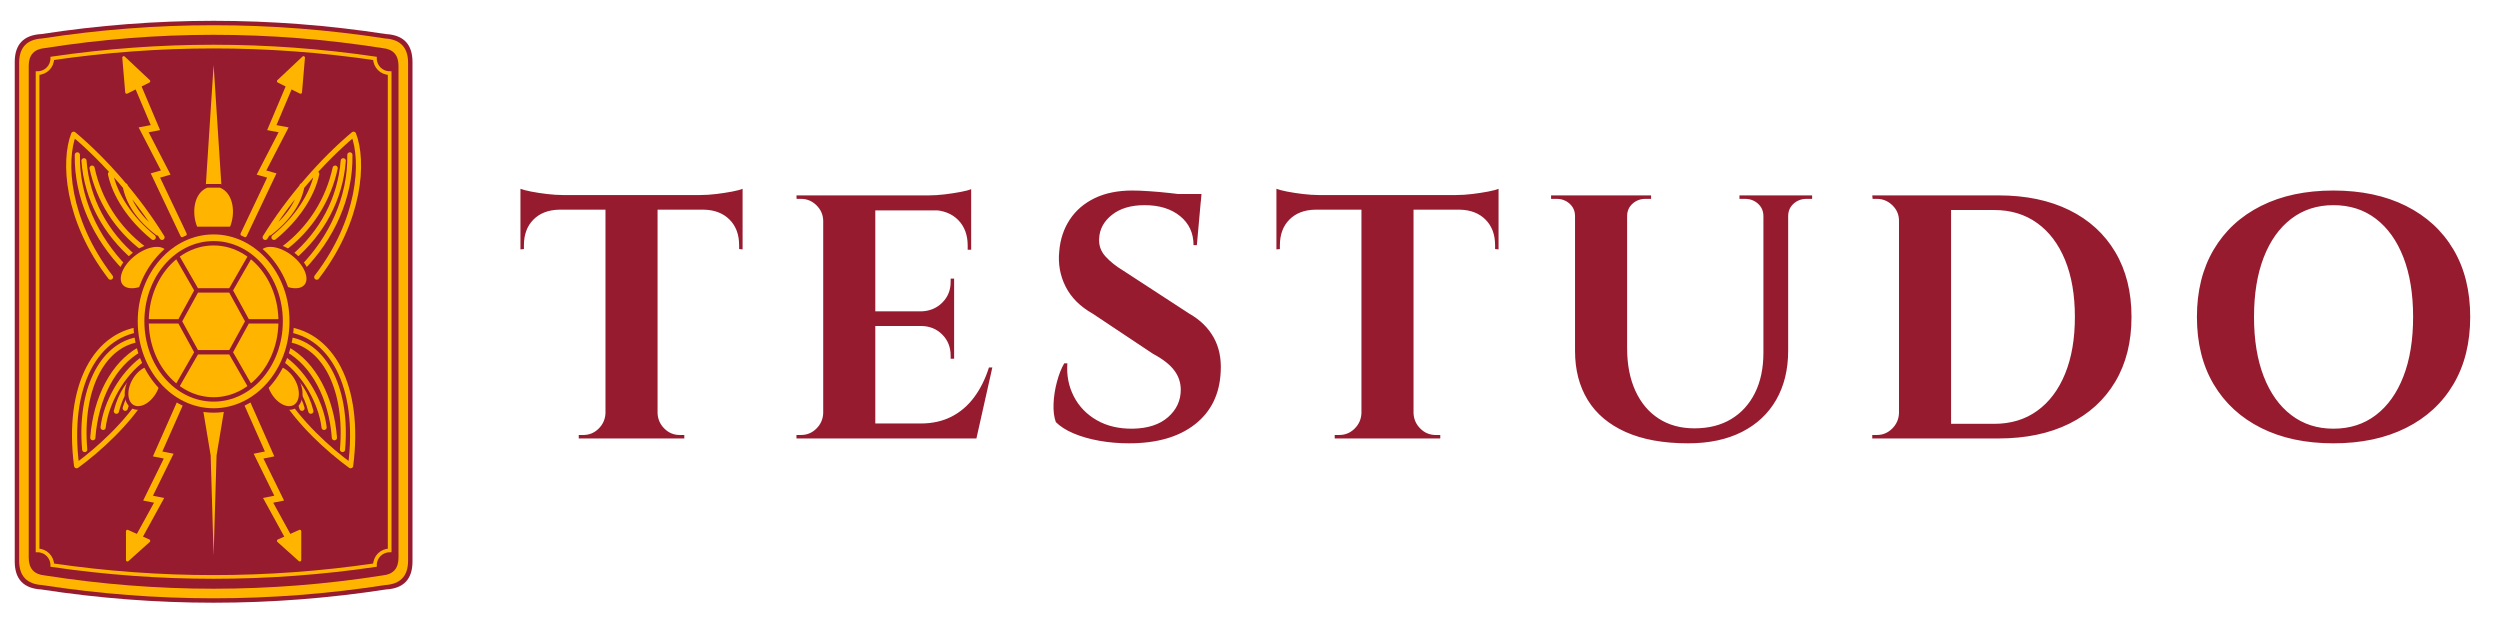
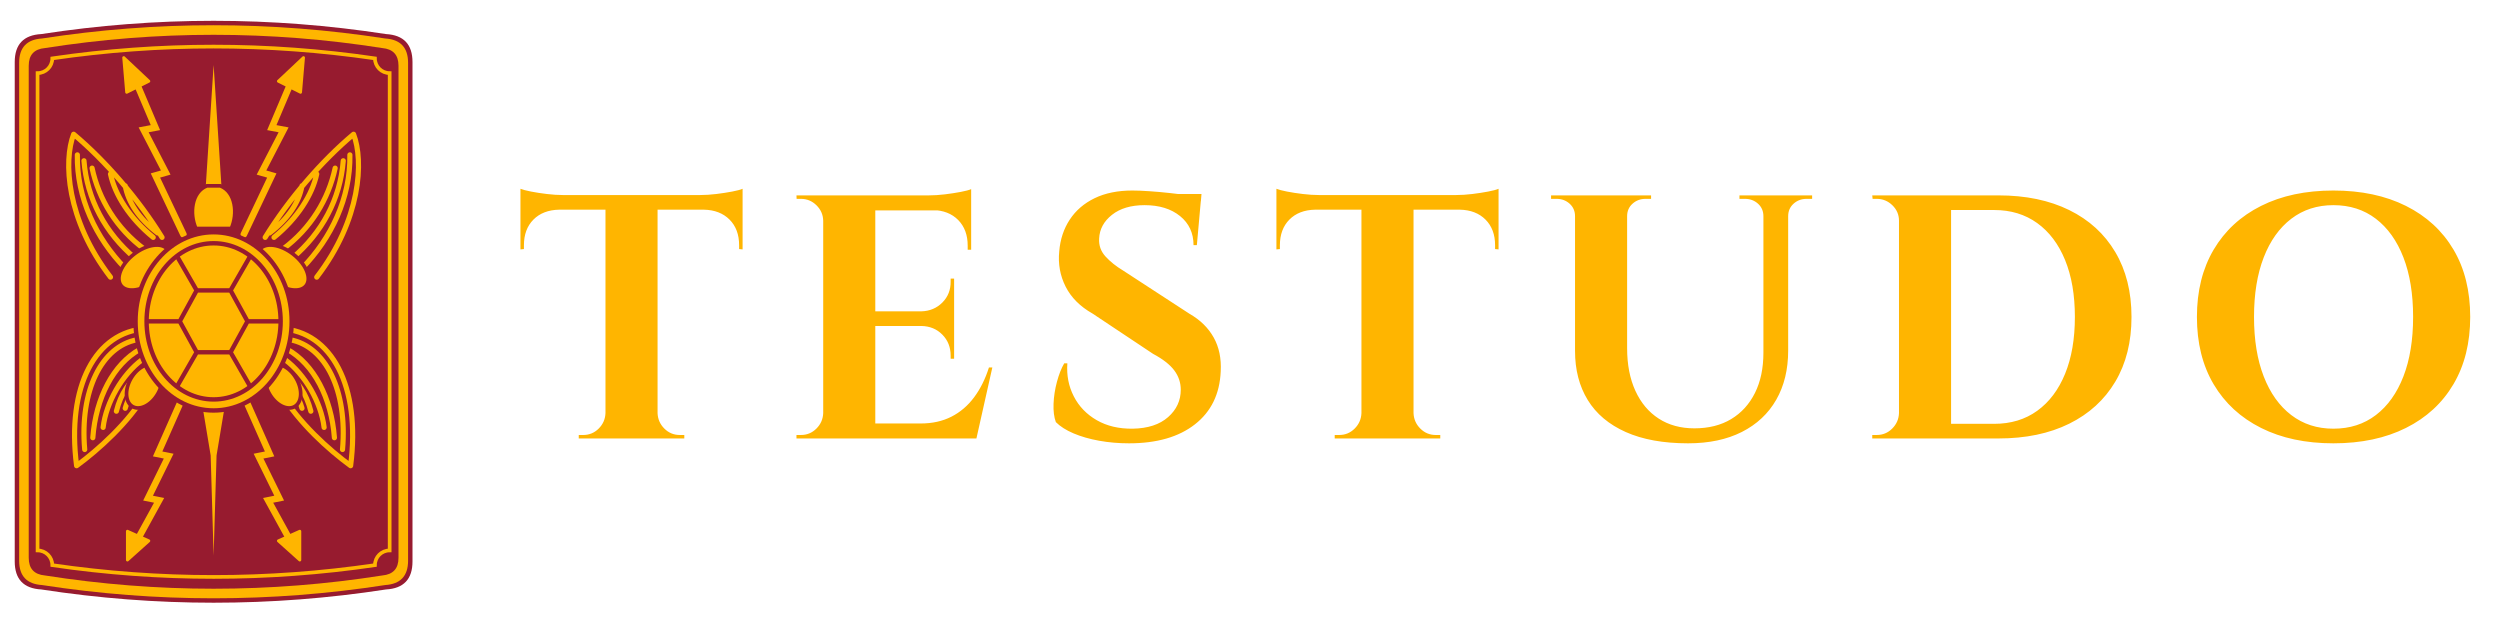
<svg xmlns="http://www.w3.org/2000/svg" viewBox="0 0 3394 860" width="848" height="215">
  <g transform="translate(-222 -82)">
    <path d="M242,166 Q242,130 278,128 Q512,92 746,128 Q782,130 782,166 L782,844 Q782,880 746,882 Q512,918 278,882 Q242,880 242,844 Z" fill="#971b2f" />
    <path d="M248,167 Q248,136 279,134 Q512,98 745,134 Q776,136 776,167 L776,843 Q776,874 745,876 Q512,912 279,876 Q248,874 248,843 Z" fill="#ffb500" />
    <path d="M261,171 Q261,149 283,147 Q512,111 741,147 Q763,149 763,171 L763,839 Q763,861 741,863 Q512,899 283,863 Q261,861 261,839 Z" fill="#971b2f" />
    <path d="M273,181 A20,20 0 0 0 293,161 Q512,129 731,161 A20,20 0 0 0 751,181 L751,829 A20,20 0 0 0 731,849 Q512,881 293,849 A20,20 0 0 0 273,829 Z" fill="none" stroke="#ffb500" stroke-width="5" />
    <path d="M512,170 L523,340 L501,340 Z M498,640 L526,640 L516,700 L512,836 L508,700 Z" fill="#ffb500" />
    <g>
      <path d="M408,196 L433,255 L417,258 L447,316 L433,320 L471,400" fill="none" stroke="#ffb500" stroke-width="9" stroke-linecap="round" stroke-linejoin="miter" />
      <path d="M390,160 L424,192 L394,207 Z" fill="#ffb500" stroke="#ffb500" stroke-width="4" stroke-linejoin="round" />
      <path d="M467,628 L436,698 L451,701 L423,758 L438,761 L410,812" fill="none" stroke="#ffb500" stroke-width="9" stroke-linecap="round" stroke-linejoin="miter" />
      <path d="M395,842 L395,803 L424,816 Z" fill="#ffb500" stroke="#ffb500" stroke-width="4" stroke-linejoin="round" />
      <path d="M442,404 C410,352 365,300 322,264 C308,300 312,380 372,458 M327,292 C326,350 352,405 392,446 M336,300 C340,352 365,398 405,432 M347,310 C356,352 380,392 418,420 M372,318 C378,346 398,378 430,404 M392,334 C396,356 410,378 436,398" fill="none" stroke="#ffb500" stroke-width="7" stroke-linecap="round" stroke-linejoin="round" />
      <path d="M420,528 C352,532 312,606 326,714 C356,692 396,656 420,616 M408,543 C360,552 330,612 337,692 M412,556 C376,576 352,622 348,676 M415,570 C388,590 366,628 362,662 M417,585 C398,598 386,616 380,640 M418,598 C404,608 396,622 392,636" fill="none" stroke="#ffb500" stroke-width="7" stroke-linecap="round" stroke-linejoin="round" />
      <ellipse cx="418" cy="445" rx="40" ry="23" transform="rotate(-38 418 445)" fill="#ffb500" stroke="#971b2f" stroke-width="5" />
      <ellipse cx="418" cy="606" rx="21" ry="32" transform="rotate(30 418 606)" fill="#ffb500" stroke="#971b2f" stroke-width="5" />
    </g>
    <g transform="matrix(-1 0 0 1 1024 0)">
      <path d="M408,196 L433,255 L417,258 L447,316 L433,320 L471,400" fill="none" stroke="#ffb500" stroke-width="9" stroke-linecap="round" stroke-linejoin="miter" />
      <path d="M390,160 L424,192 L394,207 Z" fill="#ffb500" stroke="#ffb500" stroke-width="4" stroke-linejoin="round" />
      <path d="M467,628 L436,698 L451,701 L423,758 L438,761 L410,812" fill="none" stroke="#ffb500" stroke-width="9" stroke-linecap="round" stroke-linejoin="miter" />
      <path d="M395,842 L395,803 L424,816 Z" fill="#ffb500" stroke="#ffb500" stroke-width="4" stroke-linejoin="round" />
      <path d="M442,404 C410,352 365,300 322,264 C308,300 312,380 372,458 M327,292 C326,350 352,405 392,446 M336,300 C340,352 365,398 405,432 M347,310 C356,352 380,392 418,420 M372,318 C378,346 398,378 430,404 M392,334 C396,356 410,378 436,398" fill="none" stroke="#ffb500" stroke-width="7" stroke-linecap="round" stroke-linejoin="round" />
      <path d="M420,528 C352,532 312,606 326,714 C356,692 396,656 420,616 M408,543 C360,552 330,612 337,692 M412,556 C376,576 352,622 348,676 M415,570 C388,590 366,628 362,662 M417,585 C398,598 386,616 380,640 M418,598 C404,608 396,622 392,636" fill="none" stroke="#ffb500" stroke-width="7" stroke-linecap="round" stroke-linejoin="round" />
      <ellipse cx="418" cy="445" rx="40" ry="23" transform="rotate(-38 418 445)" fill="#ffb500" stroke="#971b2f" stroke-width="5" />
      <ellipse cx="418" cy="606" rx="21" ry="32" transform="rotate(30 418 606)" fill="#ffb500" stroke="#971b2f" stroke-width="5" />
    </g>
    <path d="M503,334 C482,342 479,372 488,392 L536,392 C545,372 542,342 521,334 Z" fill="#ffb500" stroke="#971b2f" stroke-width="5" stroke-linejoin="round" />
    <ellipse cx="512" cy="518" rx="106" ry="121" fill="#ffb500" stroke="#971b2f" stroke-width="6" />
    <ellipse cx="512" cy="518" rx="91" ry="106" fill="none" stroke="#971b2f" stroke-width="6" />
    <path d="M466,518 L489.0,476 L535.0,476 L558,518 L535.0,560 L489.0,560 Z M489.0,476 L462,429 M535.0,476 L562,429 M466,518 L421,518 M558,518 L603,518 M489.0,560 L462,607 M535.0,560 L562,607" fill="none" stroke="#971b2f" stroke-width="6" stroke-linejoin="round" />
  </g>
-   <path transform="translate(700 595.0)" fill="#971b2f" d="M192.712 -328.586V0.0H121.999V-328.586ZM308.145 -330.471V-310.604H6.566V-330.471ZM308.145 -312.019V-256.66L303.431 -257.132V-262.284Q303.431 -284.087 290.458 -297.11Q277.486 -310.133 255.581 -310.604V-312.019ZM308.145 -338.957V-325.286L250.631 -330.471Q261.002 -330.471 272.552 -331.886Q284.102 -333.3 294.002 -335.186Q303.902 -337.071 308.145 -338.957ZM123.414 -34.414V0.0H85.699V-4.714Q85.699 -4.714 88.764 -4.714Q91.828 -4.714 91.828 -4.714Q104.085 -4.714 112.806 -13.436Q121.528 -22.157 121.999 -34.414ZM191.298 -34.414H192.712Q193.183 -22.157 201.905 -13.436Q210.626 -4.714 222.883 -4.714Q222.883 -4.714 225.948 -4.714Q229.012 -4.714 229.012 -4.714V0.0H191.298ZM59.13 -312.019V-310.604Q37.041 -310.133 24.161 -297.11Q11.281 -284.087 11.281 -262.284V-257.132L6.566 -256.66V-312.019ZM6.566 -338.957Q11.281 -337.071 20.945 -335.186Q30.609 -333.3 42.395 -331.886Q54.181 -330.471 64.081 -330.471L6.566 -325.286ZM488.298 -330.0V0.0H417.585V-330.0ZM612.721 -20.339 624.17 0.0H486.883V-20.339ZM595.312 -172.576V-152.709H486.883V-172.576ZM618.445 -330.0V-309.661H486.883V-330.0ZM647.203 -96.406 625.584 0.0H533.016L549.988 -20.339Q573.542 -20.339 591.625 -29.548Q609.707 -38.758 622.47 -55.906Q635.232 -73.054 642.598 -96.406ZM595.312 -153.652V-108.227H590.598V-112.437Q590.598 -129.593 579.275 -141.008Q567.953 -152.423 550.796 -152.709V-153.652ZM595.312 -217.058V-171.634H550.796V-172.576Q567.953 -173.048 579.418 -184.606Q590.884 -196.164 590.598 -213.321V-217.058ZM618.445 -311.076V-256.189H613.731V-261.812Q613.731 -283.43 600.851 -296.546Q587.971 -309.661 565.882 -310.133V-311.076ZM618.445 -338.486V-324.814L560.931 -330.0Q571.303 -330.0 582.853 -331.414Q594.403 -332.829 604.303 -334.714Q614.203 -336.6 618.445 -338.486ZM418.999 -34.414V0.0H381.285V-4.714Q381.285 -4.714 384.349 -4.714Q387.414 -4.714 387.414 -4.714Q399.671 -4.714 408.392 -13.436Q417.114 -22.157 417.585 -34.414ZM418.999 -295.586H417.585Q417.299 -307.843 408.427 -316.564Q399.555 -325.286 387.414 -325.286Q387.414 -325.286 384.442 -325.286Q381.47 -325.286 381.47 -325.286L381.285 -330.0H418.999ZM837.307 -336.6Q846.567 -336.6 860.584 -335.657Q874.6 -334.714 889.29 -333.064Q903.98 -331.414 915.252 -329.764Q926.524 -328.114 930.581 -326.229L924.857 -262.452H920.328Q920.328 -287.084 902.052 -301.908Q883.776 -316.733 853.891 -316.733Q826.245 -316.733 809.644 -303.617Q793.043 -290.501 792.184 -271.391Q791.326 -257.568 800.771 -247.121Q810.216 -236.674 825.066 -227.734L915.075 -169.124Q936.659 -156.782 947.67 -137.117Q958.681 -117.452 957.25 -91.002Q955.247 -45.004 922.281 -19.202Q889.315 6.6 832.744 6.6Q811.699 6.6 792.227 3.098Q772.756 -0.404 757.518 -6.869Q742.281 -13.335 733.425 -22.191Q729.721 -32.309 730.294 -47.058Q730.866 -61.807 734.898 -76.876Q738.931 -91.945 744.806 -102.03H749.049Q747.265 -77.701 757.754 -57.211Q768.243 -36.72 788.944 -24.809Q809.644 -12.897 837.829 -13.267Q868.623 -13.823 885.813 -28.984Q903.003 -44.146 903.003 -66.135Q903.003 -80.665 894.139 -92.459Q885.275 -104.253 865.442 -114.843L783.227 -169.564Q757.922 -183.909 746.684 -206.141Q735.446 -228.374 738.022 -254.066Q740.025 -278.446 752.316 -297.118Q764.606 -315.79 786.09 -326.195Q807.574 -336.6 837.307 -336.6ZM931.154 -331.886 930.295 -321.986H874.718V-331.886ZM1219.012 -328.586V0.0H1148.299V-328.586ZM1334.445 -330.471V-310.604H1032.866V-330.471ZM1334.445 -312.019V-256.66L1329.731 -257.132V-262.284Q1329.731 -284.087 1316.758 -297.11Q1303.786 -310.133 1281.881 -310.604V-312.019ZM1334.445 -338.957V-325.286L1276.931 -330.471Q1287.302 -330.471 1298.852 -331.886Q1310.402 -333.3 1320.302 -335.186Q1330.202 -337.071 1334.445 -338.957ZM1149.714 -34.414V0.0H1111.999V-4.714Q1111.999 -4.714 1115.064 -4.714Q1118.128 -4.714 1118.128 -4.714Q1130.385 -4.714 1139.106 -13.436Q1147.828 -22.157 1148.299 -34.414ZM1217.598 -34.414H1219.012Q1219.483 -22.157 1228.205 -13.436Q1236.926 -4.714 1249.183 -4.714Q1249.183 -4.714 1252.248 -4.714Q1255.312 -4.714 1255.312 -4.714V0.0H1217.598ZM1085.43 -312.019V-310.604Q1063.341 -310.133 1050.461 -297.11Q1037.581 -284.087 1037.581 -262.284V-257.132L1032.866 -256.66V-312.019ZM1032.866 -338.957Q1037.581 -337.071 1047.245 -335.186Q1056.909 -333.3 1068.695 -331.886Q1080.481 -330.471 1090.381 -330.471L1032.866 -325.286ZM1508.974 -330.0V-122.571Q1508.974 -89.201 1520.179 -64.703Q1531.384 -40.206 1551.866 -26.972Q1572.348 -13.739 1600.331 -13.739Q1629.34 -13.739 1650.193 -26.265Q1671.045 -38.792 1682.528 -61.782Q1694.011 -84.773 1694.011 -116.443V-330.0H1727.616V-119.305Q1727.616 -80.816 1711.394 -52.522Q1695.172 -24.228 1664.697 -8.814Q1634.223 6.6 1591.744 6.6Q1541.453 6.6 1507.123 -8.721Q1472.794 -24.043 1455.527 -52.194Q1438.261 -80.345 1438.261 -118.834V-330.0ZM1439.676 -330.0V-301.714H1438.261Q1438.261 -312.086 1430.954 -318.686Q1423.647 -325.286 1413.276 -325.286Q1413.276 -325.286 1409.504 -325.286Q1405.733 -325.286 1405.733 -325.286V-330.0ZM1541.503 -330.0V-325.286Q1541.503 -325.286 1537.731 -325.286Q1533.96 -325.286 1533.96 -325.286Q1523.588 -325.286 1516.281 -318.686Q1508.974 -312.086 1508.974 -301.714H1508.031V-330.0ZM1695.425 -330.0V-301.714H1694.011Q1694.011 -312.086 1686.703 -318.686Q1679.396 -325.286 1669.025 -325.286Q1669.025 -325.286 1665.253 -325.286Q1661.482 -325.286 1661.482 -325.286V-330.0ZM1760.145 -330.0V-325.286Q1760.145 -325.286 1756.373 -325.286Q1752.602 -325.286 1752.602 -325.286Q1742.231 -325.286 1734.923 -318.686Q1727.616 -312.086 1727.616 -301.714H1726.673V-330.0ZM2013.034 -330.0Q2068.628 -330.0 2109.154 -310.065Q2149.68 -290.131 2171.702 -253.031Q2193.725 -215.931 2193.725 -165.0Q2193.725 -114.069 2171.702 -77.062Q2149.68 -40.055 2109.154 -20.027Q2068.628 0.0 2013.034 0.0H1900.699L1900.228 -19.867Q1913.966 -19.867 1928.824 -19.867Q1943.683 -19.867 1957.716 -19.867Q1971.749 -19.867 1982.971 -19.867Q1994.193 -19.867 2000.751 -19.867Q2007.309 -19.867 2007.309 -19.867Q2041.269 -19.867 2065.767 -37.579Q2090.265 -55.292 2103.566 -87.803Q2116.867 -120.315 2116.867 -165.0Q2116.867 -209.685 2103.566 -242.197Q2090.265 -274.708 2065.674 -292.421Q2041.084 -310.133 2007.309 -310.133Q2007.309 -310.133 2000.423 -310.133Q1993.537 -310.133 1981.751 -310.133Q1969.965 -310.133 1955.46 -310.133Q1940.955 -310.133 1925.39 -310.133Q1909.824 -310.133 1895.514 -310.133V-330.0ZM1948.783 -330.0V0.0H1878.071V-330.0ZM1879.485 -34.414V0.0H1841.771V-4.714Q1841.771 -4.714 1844.835 -4.714Q1847.899 -4.714 1847.899 -4.714Q1860.156 -4.714 1868.878 -13.436Q1877.599 -22.157 1878.071 -34.414ZM1879.485 -295.586H1878.071Q1878.071 -307.843 1869.114 -316.564Q1860.156 -325.286 1847.899 -325.286Q1847.899 -325.286 1845.071 -325.286Q1842.242 -325.286 1842.242 -325.286L1841.771 -330.0H1879.485ZM2467.81 -336.6Q2524.55 -336.6 2566.313 -315.722Q2608.077 -294.845 2630.815 -256.474Q2653.553 -218.103 2653.553 -165.0Q2653.553 -112.183 2630.815 -73.669Q2608.077 -35.155 2566.313 -14.278Q2524.55 6.6 2467.81 6.6Q2411.256 6.6 2369.636 -14.278Q2328.016 -35.155 2305.278 -73.526Q2282.54 -111.897 2282.54 -165.0Q2282.54 -217.817 2305.278 -256.331Q2328.016 -294.845 2369.636 -315.722Q2411.256 -336.6 2467.81 -336.6ZM2467.81 -13.267Q2501.299 -13.267 2525.51 -31.779Q2549.722 -50.291 2562.88 -84.217Q2576.038 -118.143 2576.038 -165.0Q2576.038 -211.857 2562.88 -245.783Q2549.722 -279.709 2525.51 -298.221Q2501.299 -316.733 2467.81 -316.733Q2434.793 -316.733 2410.582 -298.221Q2386.37 -279.709 2373.212 -245.783Q2360.054 -211.857 2360.054 -165.0Q2360.054 -118.143 2373.212 -84.217Q2386.37 -50.291 2410.582 -31.779Q2434.793 -13.267 2467.81 -13.267Z" />
+   <path transform="translate(700 595.0)" fill="#ffb500" d="M192.712 -328.586V0.0H121.999V-328.586ZM308.145 -330.471V-310.604H6.566V-330.471ZM308.145 -312.019V-256.66L303.431 -257.132V-262.284Q303.431 -284.087 290.458 -297.11Q277.486 -310.133 255.581 -310.604V-312.019ZM308.145 -338.957V-325.286L250.631 -330.471Q261.002 -330.471 272.552 -331.886Q284.102 -333.3 294.002 -335.186Q303.902 -337.071 308.145 -338.957ZM123.414 -34.414V0.0H85.699V-4.714Q85.699 -4.714 88.764 -4.714Q91.828 -4.714 91.828 -4.714Q104.085 -4.714 112.806 -13.436Q121.528 -22.157 121.999 -34.414ZM191.298 -34.414H192.712Q193.183 -22.157 201.905 -13.436Q210.626 -4.714 222.883 -4.714Q222.883 -4.714 225.948 -4.714Q229.012 -4.714 229.012 -4.714V0.0H191.298ZM59.13 -312.019V-310.604Q37.041 -310.133 24.161 -297.11Q11.281 -284.087 11.281 -262.284V-257.132L6.566 -256.66V-312.019ZM6.566 -338.957Q11.281 -337.071 20.945 -335.186Q30.609 -333.3 42.395 -331.886Q54.181 -330.471 64.081 -330.471L6.566 -325.286ZM488.298 -330.0V0.0H417.585V-330.0ZM612.721 -20.339 624.17 0.0H486.883V-20.339ZM595.312 -172.576V-152.709H486.883V-172.576ZM618.445 -330.0V-309.661H486.883V-330.0ZM647.203 -96.406 625.584 0.0H533.016L549.988 -20.339Q573.542 -20.339 591.625 -29.548Q609.707 -38.758 622.47 -55.906Q635.232 -73.054 642.598 -96.406ZM595.312 -153.652V-108.227H590.598V-112.437Q590.598 -129.593 579.275 -141.008Q567.953 -152.423 550.796 -152.709V-153.652ZM595.312 -217.058V-171.634H550.796V-172.576Q567.953 -173.048 579.418 -184.606Q590.884 -196.164 590.598 -213.321V-217.058ZM618.445 -311.076V-256.189H613.731V-261.812Q613.731 -283.43 600.851 -296.546Q587.971 -309.661 565.882 -310.133V-311.076ZM618.445 -338.486V-324.814L560.931 -330.0Q571.303 -330.0 582.853 -331.414Q594.403 -332.829 604.303 -334.714Q614.203 -336.6 618.445 -338.486ZM418.999 -34.414V0.0H381.285V-4.714Q381.285 -4.714 384.349 -4.714Q387.414 -4.714 387.414 -4.714Q399.671 -4.714 408.392 -13.436Q417.114 -22.157 417.585 -34.414ZM418.999 -295.586H417.585Q417.299 -307.843 408.427 -316.564Q399.555 -325.286 387.414 -325.286Q387.414 -325.286 384.442 -325.286Q381.47 -325.286 381.47 -325.286L381.285 -330.0H418.999ZM837.307 -336.6Q846.567 -336.6 860.584 -335.657Q874.6 -334.714 889.29 -333.064Q903.98 -331.414 915.252 -329.764Q926.524 -328.114 930.581 -326.229L924.857 -262.452H920.328Q920.328 -287.084 902.052 -301.908Q883.776 -316.733 853.891 -316.733Q826.245 -316.733 809.644 -303.617Q793.043 -290.501 792.184 -271.391Q791.326 -257.568 800.771 -247.121Q810.216 -236.674 825.066 -227.734L915.075 -169.124Q936.659 -156.782 947.67 -137.117Q958.681 -117.452 957.25 -91.002Q955.247 -45.004 922.281 -19.202Q889.315 6.6 832.744 6.6Q811.699 6.6 792.227 3.098Q772.756 -0.404 757.518 -6.869Q742.281 -13.335 733.425 -22.191Q729.721 -32.309 730.294 -47.058Q730.866 -61.807 734.898 -76.876Q738.931 -91.945 744.806 -102.03H749.049Q747.265 -77.701 757.754 -57.211Q768.243 -36.72 788.944 -24.809Q809.644 -12.897 837.829 -13.267Q868.623 -13.823 885.813 -28.984Q903.003 -44.146 903.003 -66.135Q903.003 -80.665 894.139 -92.459Q885.275 -104.253 865.442 -114.843L783.227 -169.564Q757.922 -183.909 746.684 -206.141Q735.446 -228.374 738.022 -254.066Q740.025 -278.446 752.316 -297.118Q764.606 -315.79 786.09 -326.195Q807.574 -336.6 837.307 -336.6ZM931.154 -331.886 930.295 -321.986H874.718V-331.886ZM1219.012 -328.586V0.0H1148.299V-328.586ZM1334.445 -330.471V-310.604H1032.866V-330.471ZM1334.445 -312.019V-256.66L1329.731 -257.132V-262.284Q1329.731 -284.087 1316.758 -297.11Q1303.786 -310.133 1281.881 -310.604V-312.019ZM1334.445 -338.957V-325.286L1276.931 -330.471Q1287.302 -330.471 1298.852 -331.886Q1310.402 -333.3 1320.302 -335.186Q1330.202 -337.071 1334.445 -338.957ZM1149.714 -34.414V0.0H1111.999V-4.714Q1111.999 -4.714 1115.064 -4.714Q1118.128 -4.714 1118.128 -4.714Q1130.385 -4.714 1139.106 -13.436Q1147.828 -22.157 1148.299 -34.414ZM1217.598 -34.414H1219.012Q1219.483 -22.157 1228.205 -13.436Q1236.926 -4.714 1249.183 -4.714Q1249.183 -4.714 1252.248 -4.714Q1255.312 -4.714 1255.312 -4.714V0.0H1217.598ZM1085.43 -312.019V-310.604Q1063.341 -310.133 1050.461 -297.11Q1037.581 -284.087 1037.581 -262.284V-257.132L1032.866 -256.66V-312.019ZM1032.866 -338.957Q1037.581 -337.071 1047.245 -335.186Q1056.909 -333.3 1068.695 -331.886Q1080.481 -330.471 1090.381 -330.471L1032.866 -325.286ZM1508.974 -330.0V-122.571Q1508.974 -89.201 1520.179 -64.703Q1531.384 -40.206 1551.866 -26.972Q1572.348 -13.739 1600.331 -13.739Q1629.34 -13.739 1650.193 -26.265Q1671.045 -38.792 1682.528 -61.782Q1694.011 -84.773 1694.011 -116.443V-330.0H1727.616V-119.305Q1727.616 -80.816 1711.394 -52.522Q1695.172 -24.228 1664.697 -8.814Q1634.223 6.6 1591.744 6.6Q1541.453 6.6 1507.123 -8.721Q1472.794 -24.043 1455.527 -52.194Q1438.261 -80.345 1438.261 -118.834V-330.0ZM1439.676 -330.0V-301.714H1438.261Q1438.261 -312.086 1430.954 -318.686Q1423.647 -325.286 1413.276 -325.286Q1413.276 -325.286 1409.504 -325.286Q1405.733 -325.286 1405.733 -325.286V-330.0ZM1541.503 -330.0V-325.286Q1541.503 -325.286 1537.731 -325.286Q1533.96 -325.286 1533.96 -325.286Q1523.588 -325.286 1516.281 -318.686Q1508.974 -312.086 1508.974 -301.714H1508.031V-330.0ZM1695.425 -330.0V-301.714H1694.011Q1694.011 -312.086 1686.703 -318.686Q1679.396 -325.286 1669.025 -325.286Q1669.025 -325.286 1665.253 -325.286Q1661.482 -325.286 1661.482 -325.286V-330.0ZM1760.145 -330.0V-325.286Q1760.145 -325.286 1756.373 -325.286Q1752.602 -325.286 1752.602 -325.286Q1742.231 -325.286 1734.923 -318.686Q1727.616 -312.086 1727.616 -301.714H1726.673V-330.0ZM2013.034 -330.0Q2068.628 -330.0 2109.154 -310.065Q2149.68 -290.131 2171.702 -253.031Q2193.725 -215.931 2193.725 -165.0Q2193.725 -114.069 2171.702 -77.062Q2149.68 -40.055 2109.154 -20.027Q2068.628 0.0 2013.034 0.0H1900.699L1900.228 -19.867Q1913.966 -19.867 1928.824 -19.867Q1943.683 -19.867 1957.716 -19.867Q1971.749 -19.867 1982.971 -19.867Q1994.193 -19.867 2000.751 -19.867Q2007.309 -19.867 2007.309 -19.867Q2041.269 -19.867 2065.767 -37.579Q2090.265 -55.292 2103.566 -87.803Q2116.867 -120.315 2116.867 -165.0Q2116.867 -209.685 2103.566 -242.197Q2090.265 -274.708 2065.674 -292.421Q2041.084 -310.133 2007.309 -310.133Q2007.309 -310.133 2000.423 -310.133Q1993.537 -310.133 1981.751 -310.133Q1969.965 -310.133 1955.46 -310.133Q1940.955 -310.133 1925.39 -310.133Q1909.824 -310.133 1895.514 -310.133V-330.0ZM1948.783 -330.0V0.0H1878.071V-330.0ZM1879.485 -34.414V0.0H1841.771V-4.714Q1841.771 -4.714 1844.835 -4.714Q1847.899 -4.714 1847.899 -4.714Q1860.156 -4.714 1868.878 -13.436Q1877.599 -22.157 1878.071 -34.414ZM1879.485 -295.586H1878.071Q1878.071 -307.843 1869.114 -316.564Q1860.156 -325.286 1847.899 -325.286Q1847.899 -325.286 1845.071 -325.286Q1842.242 -325.286 1842.242 -325.286L1841.771 -330.0H1879.485ZM2467.81 -336.6Q2524.55 -336.6 2566.313 -315.722Q2608.077 -294.845 2630.815 -256.474Q2653.553 -218.103 2653.553 -165.0Q2653.553 -112.183 2630.815 -73.669Q2608.077 -35.155 2566.313 -14.278Q2524.55 6.6 2467.81 6.6Q2411.256 6.6 2369.636 -14.278Q2328.016 -35.155 2305.278 -73.526Q2282.54 -111.897 2282.54 -165.0Q2282.54 -217.817 2305.278 -256.331Q2328.016 -294.845 2369.636 -315.722Q2411.256 -336.6 2467.81 -336.6ZM2467.81 -13.267Q2501.299 -13.267 2525.51 -31.779Q2549.722 -50.291 2562.88 -84.217Q2576.038 -118.143 2576.038 -165.0Q2576.038 -211.857 2562.88 -245.783Q2549.722 -279.709 2525.51 -298.221Q2501.299 -316.733 2467.81 -316.733Q2434.793 -316.733 2410.582 -298.221Q2386.37 -279.709 2373.212 -245.783Q2360.054 -211.857 2360.054 -165.0Q2360.054 -118.143 2373.212 -84.217Q2386.37 -50.291 2410.582 -31.779Q2434.793 -13.267 2467.81 -13.267Z" />
</svg>
